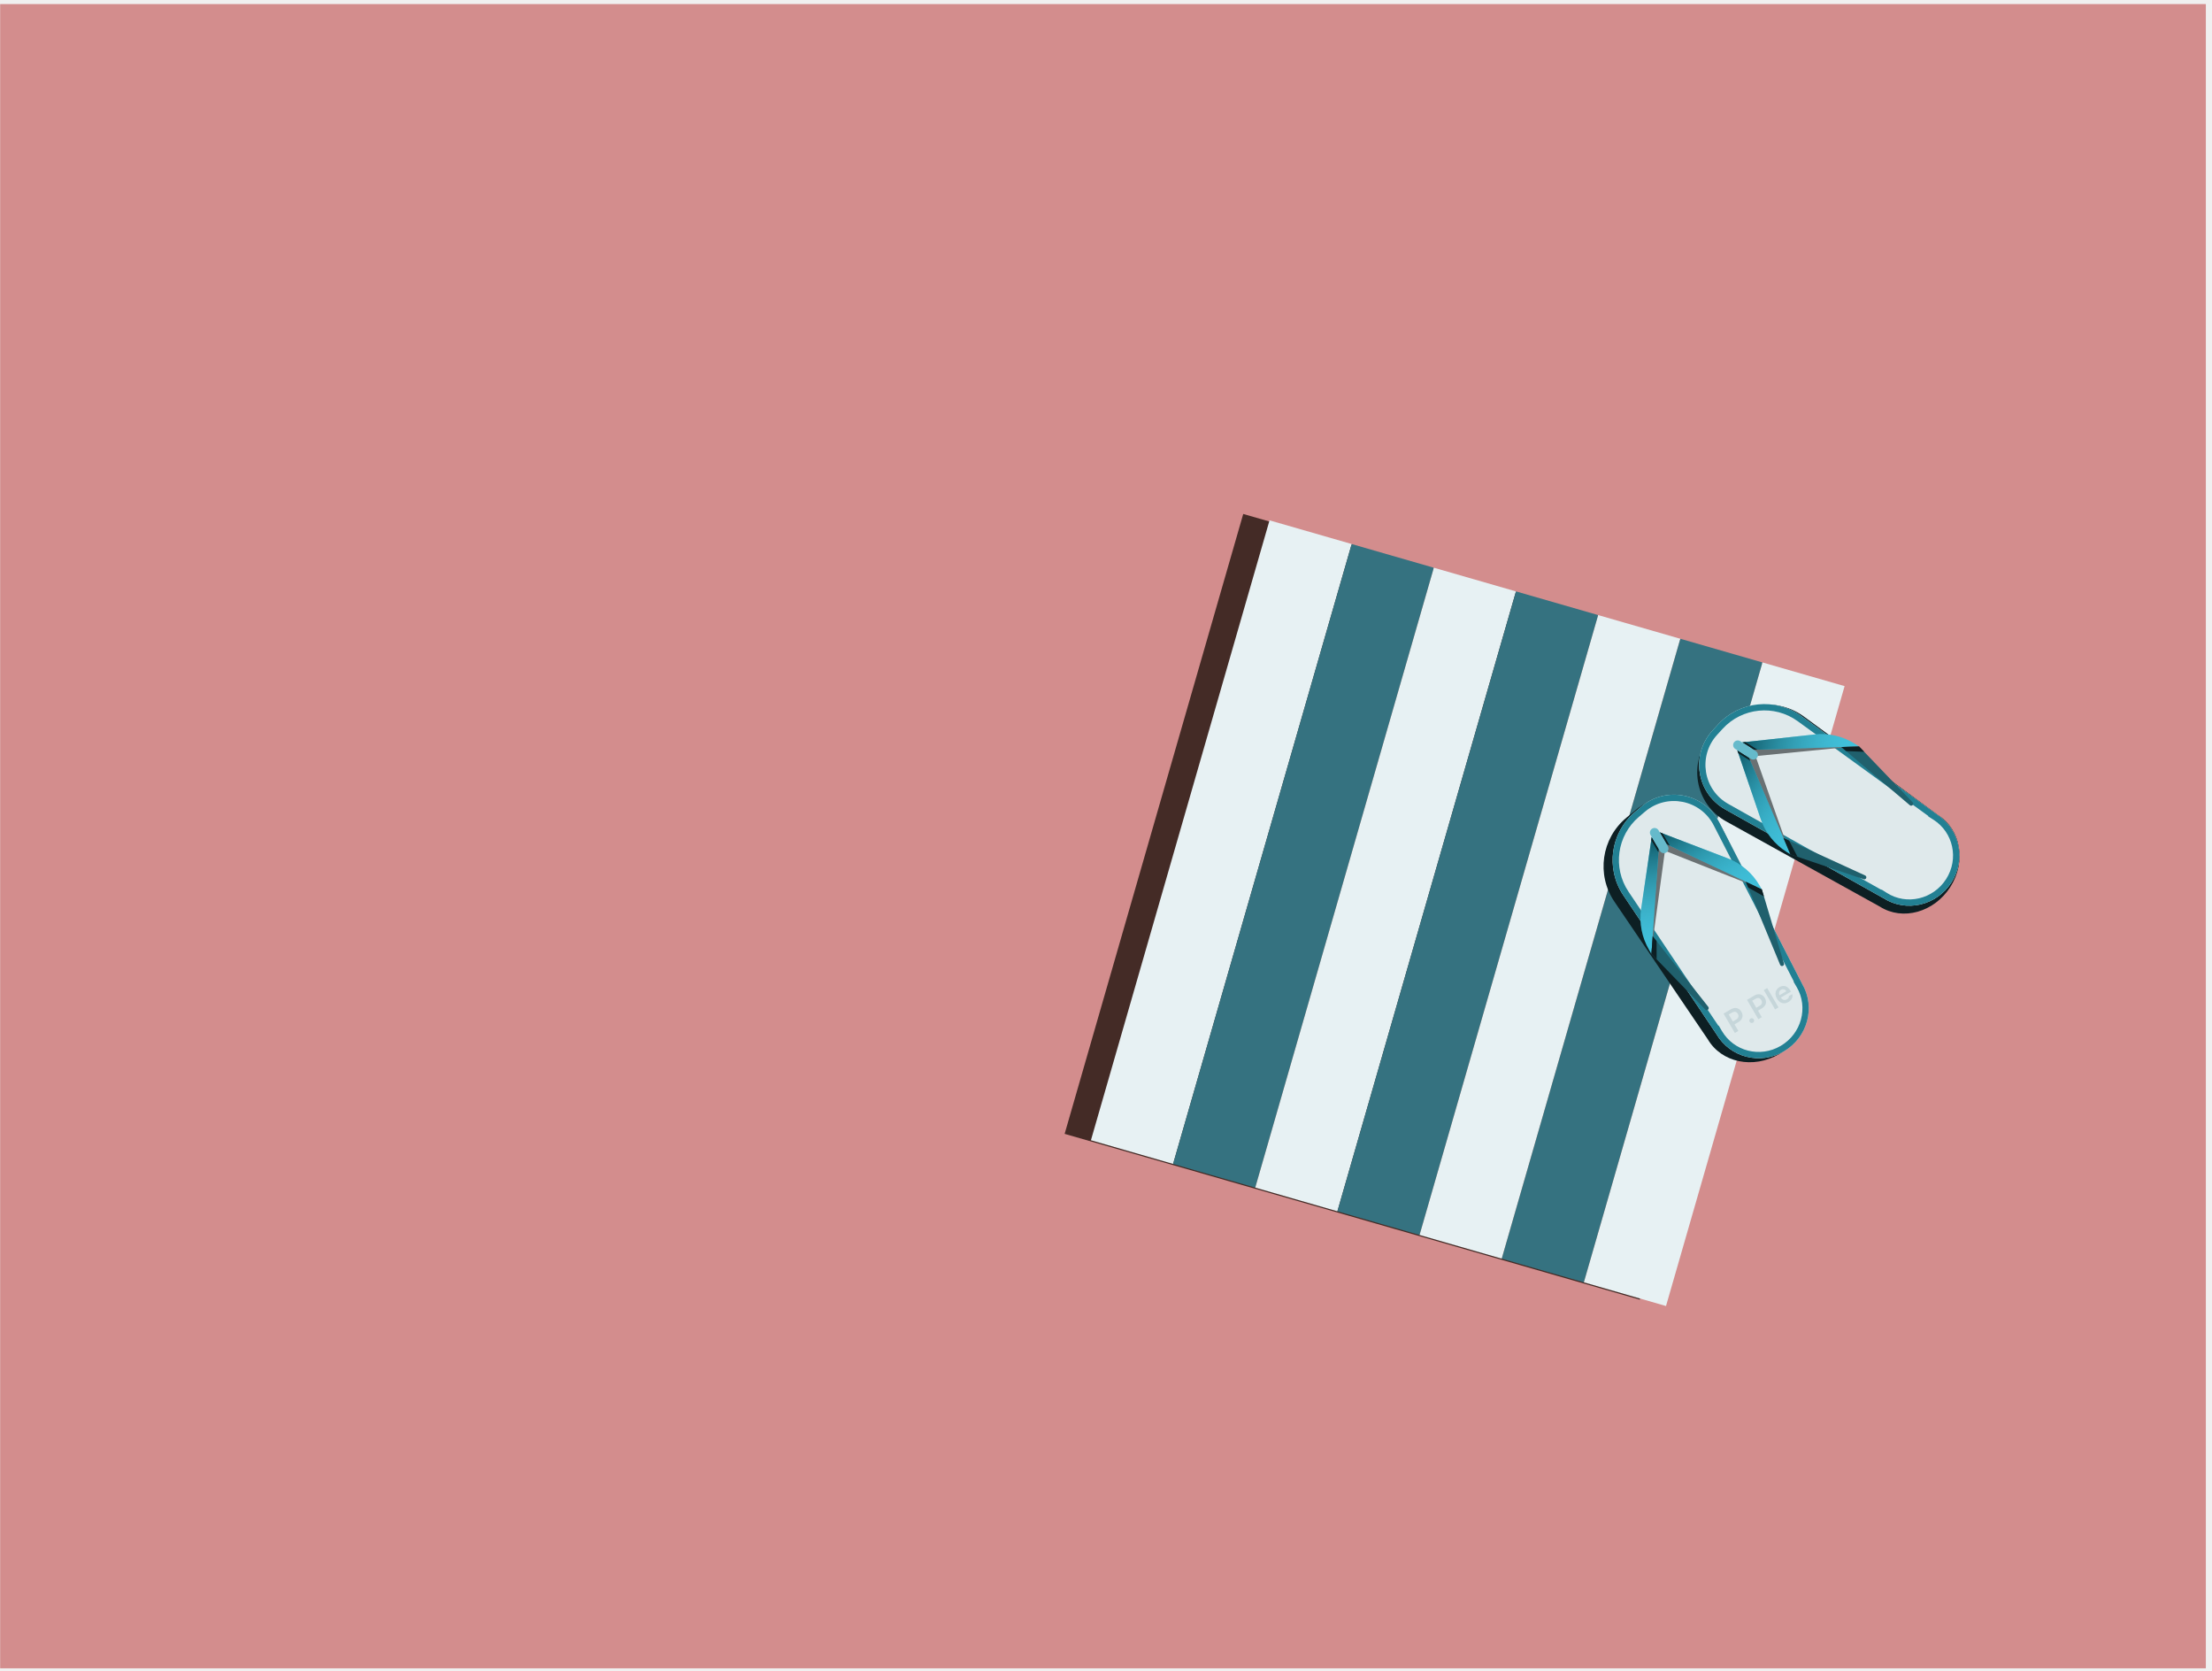
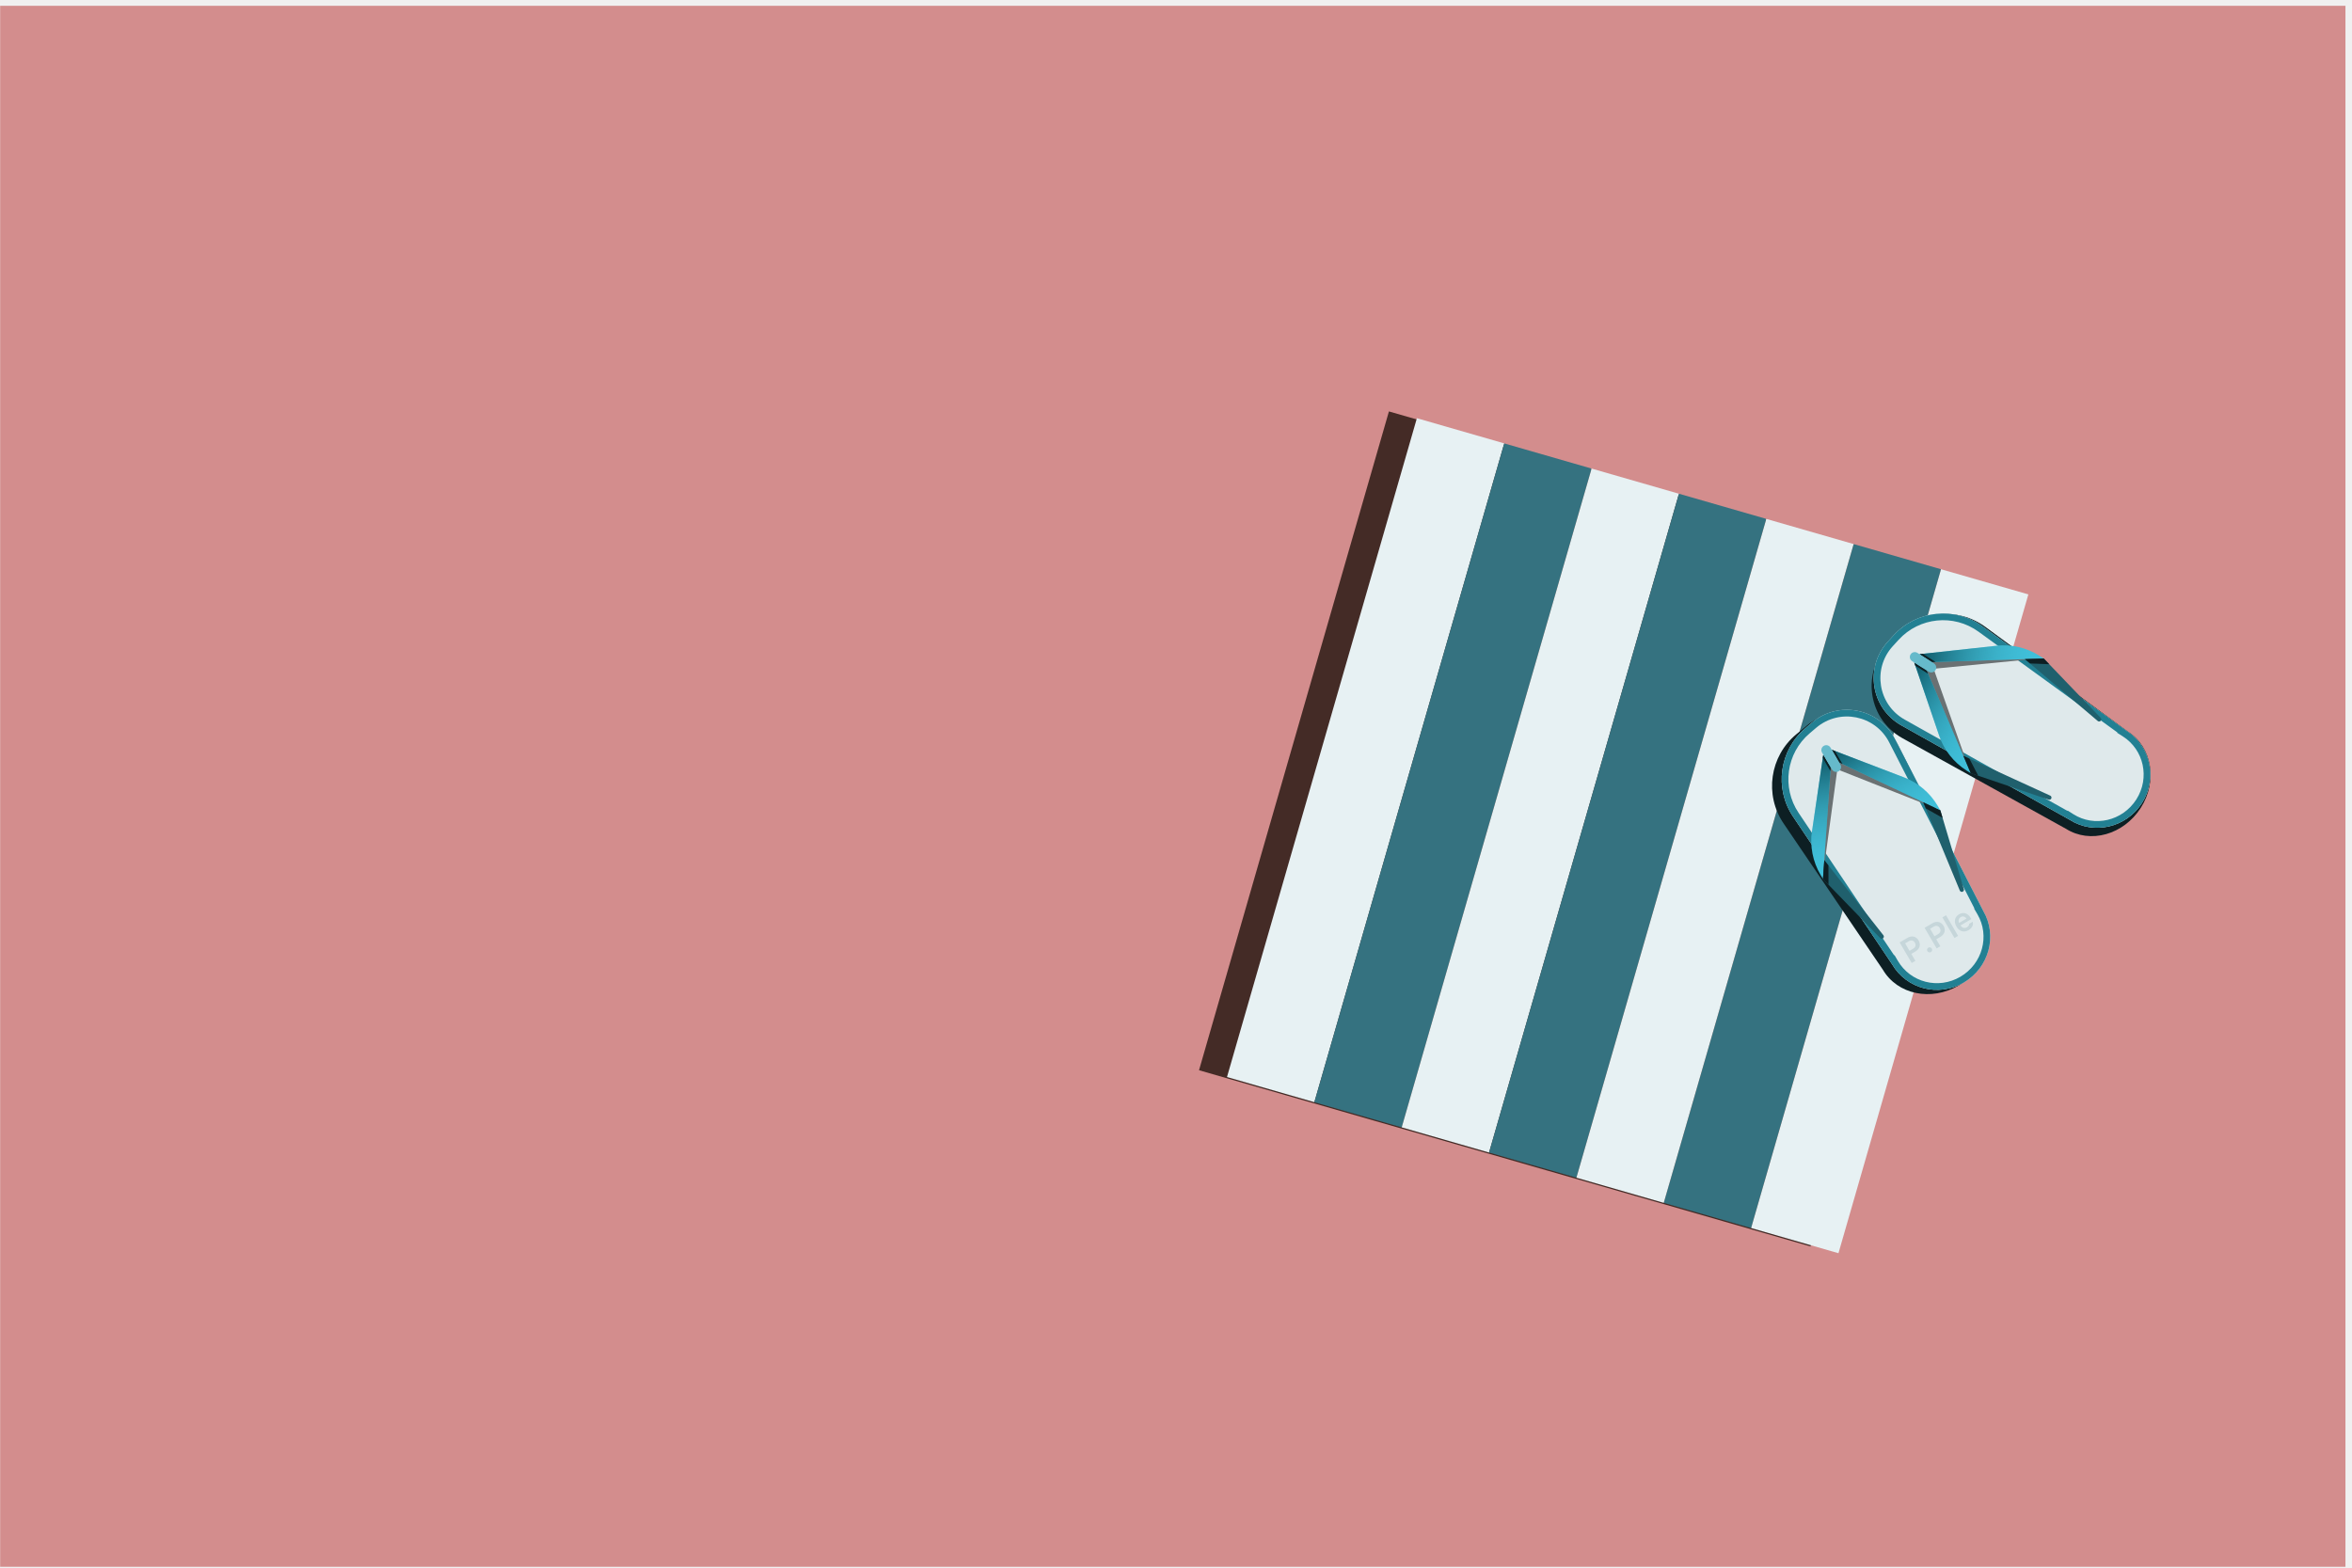
- <svg xmlns="http://www.w3.org/2000/svg" width="351" height="265" viewBox="0 0 351 265" fill="none">
-   <rect x="0.023" y="0.648" width="350" height="264" fill="#D38D8D" />
-   <path fill-rule="evenodd" clip-rule="evenodd" d="M197.276 81.531L210.312 85.287L210.312 85.286L223.348 89.043L195.008 187.38L181.972 183.623L181.972 183.624L168.936 179.867L197.276 81.531ZM236.385 92.801L223.348 89.044L195.008 187.381L208.044 191.138L236.385 92.801ZM236.386 92.8L249.42 96.556L249.42 96.556L262.456 100.313L234.116 198.65L221.082 194.893L221.082 194.894L208.045 191.137L236.386 92.8ZM275.493 104.071L262.457 100.314L234.117 198.651L247.153 202.408L275.493 104.071ZM288.529 107.828L275.493 104.071L247.153 202.408L260.189 206.165L288.529 107.828Z" fill="#442B26" />
-   <rect x="201.449" y="82.543" width="13.567" height="102.339" transform="rotate(16.0767 201.449 82.543)" fill="#E7F1F3" />
-   <rect x="214.484" y="86.303" width="13.567" height="102.339" transform="rotate(16.0767 214.484 86.3027)" fill="#357280" />
-   <rect x="227.52" y="90.059" width="13.567" height="102.339" transform="rotate(16.0767 227.52 90.0586)" fill="#E7F1F3" />
-   <rect x="240.557" y="93.814" width="13.567" height="102.339" transform="rotate(16.0767 240.557 93.8145)" fill="#357280" />
-   <rect x="266.629" y="101.328" width="13.567" height="102.339" transform="rotate(16.0767 266.629 101.328)" fill="#357280" />
-   <rect x="253.594" y="97.572" width="13.567" height="102.339" transform="rotate(16.0767 253.594 97.5723)" fill="#E7F1F3" />
-   <rect x="279.666" y="105.084" width="13.567" height="102.339" transform="rotate(16.0767 279.666 105.084)" fill="#E7F1F3" />
-   <path fill-rule="evenodd" clip-rule="evenodd" d="M258.088 129.706C254.106 132.99 253.278 138.766 256.177 143.036L270.987 164.858L270.988 164.858C273.152 168.555 278.192 169.628 282.303 167.221C286.414 164.814 288.001 159.861 285.837 156.165L285.838 156.164L273.225 131.273C270.649 126.192 264.027 124.808 259.633 128.432L258.088 129.706Z" fill="#0D1F23" />
-   <path fill-rule="evenodd" clip-rule="evenodd" d="M259.415 128.817C255.539 132.108 254.751 137.785 257.583 142.008L272.365 164.052L272.366 164.052C274.53 167.748 279.294 168.983 283.06 166.778C286.826 164.573 288.133 159.785 285.969 156.088L285.97 156.088L272.82 130.464C270.441 125.826 264.36 124.617 260.387 127.991L259.415 128.817Z" fill="#DFE9EB" />
-   <mask id="path-12-inside-1_505_16143" fill="white">
-     <path fill-rule="evenodd" clip-rule="evenodd" d="M259.415 128.817C255.539 132.108 254.751 137.785 257.583 142.008L272.365 164.052L272.366 164.052C274.53 167.748 279.294 168.983 283.06 166.778C286.826 164.573 288.133 159.785 285.969 156.088L285.97 156.088L272.82 130.464C270.441 125.826 264.36 124.617 260.387 127.991L259.415 128.817Z" />
+ <svg xmlns="http://www.w3.org/2000/svg" width="351" height="234" viewBox="0 0 351 234" fill="none">
+   <rect x="0.023" y="0.865" width="350" height="233" fill="#D38D8D" />
+   <path fill-rule="evenodd" clip-rule="evenodd" d="M207.276 61.411L220.312 65.168L220.312 65.167L233.348 68.924L205.008 167.261L191.972 163.504L191.972 163.505L178.936 159.748L207.276 61.411ZM246.385 72.682L233.348 68.925L205.008 167.262L218.044 171.019L246.385 72.682ZM246.386 72.681L259.42 76.437L259.42 76.437L272.456 80.194L244.116 178.531L231.082 174.774L231.082 174.775L218.045 171.018L246.386 72.681ZM285.493 83.951L272.457 80.195L244.117 178.531L257.153 182.288L285.493 83.951ZM298.529 87.709L285.493 83.952L257.153 182.289L270.189 186.046L298.529 87.709Z" fill="#442B26" />
+   <rect x="211.449" y="62.424" width="13.567" height="102.339" transform="rotate(16.0767 211.449 62.4238)" fill="#E7F1F3" />
+   <rect x="224.484" y="66.184" width="13.567" height="102.339" transform="rotate(16.0767 224.484 66.1836)" fill="#357280" />
+   <rect x="237.52" y="69.939" width="13.567" height="102.339" transform="rotate(16.0767 237.52 69.9395)" fill="#E7F1F3" />
+   <rect x="250.557" y="73.695" width="13.567" height="102.339" transform="rotate(16.0767 250.557 73.6953)" fill="#357280" />
+   <rect x="276.629" y="81.209" width="13.567" height="102.339" transform="rotate(16.0767 276.629 81.209)" fill="#357280" />
+   <rect x="263.594" y="77.453" width="13.567" height="102.339" transform="rotate(16.0767 263.594 77.4531)" fill="#E7F1F3" />
+   <rect x="289.666" y="84.965" width="13.567" height="102.339" transform="rotate(16.0767 289.666 84.9648)" fill="#E7F1F3" />
+   <path fill-rule="evenodd" clip-rule="evenodd" d="M268.088 109.587C264.106 112.871 263.278 118.646 266.177 122.917L280.987 144.739L280.988 144.739C283.152 148.435 288.192 149.509 292.303 147.102C296.414 144.695 298.001 139.742 295.837 136.045L295.838 136.045L283.225 111.154C280.649 106.072 274.027 104.688 269.633 108.313L268.088 109.587Z" fill="#0D1F23" />
+   <path fill-rule="evenodd" clip-rule="evenodd" d="M269.415 108.698C265.539 111.989 264.751 117.666 267.583 121.889L282.365 143.933L282.366 143.933C284.53 147.629 289.294 148.863 293.06 146.659C296.826 144.454 298.133 139.665 295.969 135.969L295.97 135.968L282.82 110.345C280.441 105.707 274.36 104.498 270.387 107.872L269.415 108.698Z" fill="#DFE9EB" />
+   <mask id="path-12-inside-1_569_27171" fill="white">
+     <path fill-rule="evenodd" clip-rule="evenodd" d="M269.415 108.698C265.539 111.989 264.751 117.666 267.583 121.889L282.365 143.933L282.366 143.933C284.53 147.629 289.294 148.863 293.06 146.659C296.826 144.454 298.133 139.665 295.969 135.969L295.97 135.968L282.82 110.345C280.441 105.707 274.36 104.498 270.387 107.872L269.415 108.698Z" />
  </mask>
-   <path d="M257.583 142.008L258.413 141.451L257.583 142.008ZM259.415 128.817L260.062 129.579L259.415 128.817ZM272.365 164.052L271.534 164.609L272.058 165.391L272.87 164.915L272.365 164.052ZM272.366 164.052L273.229 163.546L272.724 162.684L271.861 163.189L272.366 164.052ZM285.969 156.088L285.464 155.225L284.601 155.73L285.106 156.593L285.969 156.088ZM285.97 156.088L286.475 156.951L287.291 156.473L286.859 155.631L285.97 156.088ZM272.82 130.464L271.931 130.92L272.82 130.464ZM260.387 127.991L259.74 127.229L260.387 127.991ZM258.413 141.451C255.864 137.65 256.574 132.541 260.062 129.579L258.768 128.054C254.504 131.675 253.637 137.919 256.752 142.565L258.413 141.451ZM273.195 163.495L258.413 141.451L256.752 142.565L271.534 164.609L273.195 163.495ZM271.861 163.189L271.859 163.189L272.87 164.915L272.871 164.915L271.861 163.189ZM271.503 164.557C273.951 168.738 279.331 170.12 283.565 167.641L282.555 165.915C279.257 167.845 275.11 166.758 273.229 163.546L271.503 164.557ZM283.565 167.641C287.792 165.167 289.284 159.772 286.832 155.583L285.106 156.593C286.981 159.797 285.861 163.979 282.555 165.915L283.565 167.641ZM285.464 155.225L285.464 155.225L286.474 156.951L286.475 156.951L285.464 155.225ZM271.931 130.92L285.08 156.544L286.859 155.631L273.71 130.007L271.931 130.92ZM261.034 128.754C264.516 125.797 269.845 126.856 271.931 130.92L273.71 130.007C271.036 124.797 264.204 123.438 259.74 127.229L261.034 128.754ZM260.062 129.579L261.034 128.754L259.74 127.229L258.768 128.054L260.062 129.579Z" fill="#228093" mask="url(#path-12-inside-1_505_16143)" />
-   <path d="M262.836 134.043L264.154 135.248L262.086 150.474C261.069 148.736 260.696 146.695 261.032 144.71L262.836 134.043Z" fill="#6A7173" />
-   <path d="M264.059 133.326L264.464 135.065L278.754 140.714C277.736 138.977 276.139 137.653 274.243 136.974L264.059 133.326Z" fill="#6A7173" />
-   <path d="M262.096 132.775L263.199 134.66L262.056 151.335L261.681 150.695C260.53 148.731 260.084 146.434 260.416 144.182L262.096 132.775Z" fill="#40C0DA" />
-   <path d="M262.096 132.775L263.199 134.66L262.056 151.335L261.681 150.695C260.53 148.731 260.084 146.434 260.416 144.182L262.096 132.775Z" fill="url(#paint0_linear_505_16143)" />
-   <path d="M263.201 134.662L262.098 132.778L262.026 133.265C262.059 133.306 262.798 134.578 263.164 135.208L263.201 134.662Z" fill="#0D1F23" />
-   <path d="M270.589 160.142C270.788 160.347 271.135 160.208 271.138 159.923C271.139 159.85 271.115 159.779 271.07 159.722L262.248 148.51L262.05 151.325L270.589 160.142Z" fill="#20606D" />
-   <path d="M262.052 151.326L262.25 148.511L262.864 149.291L262.875 152.176L262.052 151.326Z" fill="#0D1F23" />
-   <path d="M283.074 152.835C283.155 153.109 282.865 153.344 282.614 153.207C282.55 153.172 282.5 153.116 282.472 153.049L277.014 139.868L279.566 141.073L283.074 152.835Z" fill="#20606D" />
-   <path d="M263.367 132.035L264.47 133.919L279.571 141.085L279.196 140.444C278.047 138.48 276.262 136.966 274.136 136.153L263.367 132.035Z" fill="#40C0DA" />
-   <path d="M263.367 132.035L264.47 133.919L279.571 141.085L279.196 140.444C278.047 138.48 276.262 136.966 274.136 136.153L263.367 132.035Z" fill="url(#paint1_linear_505_16143)" />
-   <path d="M264.468 133.919L263.365 132.035L263.825 132.211C263.845 132.259 264.592 133.526 264.962 134.153L264.468 133.919Z" fill="#0D1F23" />
-   <path d="M279.566 141.072L277.014 139.867L277.394 140.784L279.904 142.206L279.566 141.072Z" fill="#0D1F23" />
-   <rect x="261.539" y="131.816" width="1.465" height="4.396" rx="0.733" transform="rotate(-30.3463 261.539 131.816)" fill="#66BACB" />
-   <path d="M275.291 163.862L273.492 160.789L274.647 160.113C275.351 159.701 275.978 159.909 276.326 160.498C276.668 161.087 276.538 161.736 275.829 162.151L275.234 162.499L275.843 163.539L275.291 163.862ZM274.968 162.045L275.486 161.742C275.901 161.496 275.951 161.153 275.761 160.829C275.568 160.5 275.249 160.382 274.833 160.626L274.315 160.929L274.968 162.045Z" fill="#C6D6DA" />
-   <path d="M278.16 162.229C277.977 162.336 277.739 162.275 277.635 162.092C277.528 161.914 277.593 161.68 277.774 161.571C277.952 161.47 278.188 161.528 278.293 161.706C278.399 161.889 278.336 162.126 278.16 162.229Z" fill="#C6D6DA" />
-   <path d="M279.014 161.683L277.215 158.61L278.369 157.934C279.074 157.521 279.701 157.73 280.048 158.319C280.39 158.908 280.26 159.557 279.551 159.972L278.957 160.32L279.566 161.36L279.014 161.683ZM278.691 159.866L279.209 159.562C279.624 159.317 279.674 158.974 279.484 158.649C279.291 158.32 278.971 158.203 278.555 158.446L278.038 158.749L278.691 159.866Z" fill="#C6D6DA" />
-   <path d="M280.415 156.736L282.215 159.809L281.671 160.127L279.872 157.054L280.415 156.736Z" fill="#C6D6DA" />
-   <path d="M283.783 158.954C283.089 159.36 282.391 159.147 281.969 158.426C281.551 157.712 281.701 156.975 282.359 156.59C282.924 156.259 283.619 156.328 284.093 157.137L284.192 157.306L282.583 158.248C282.822 158.636 283.19 158.734 283.539 158.527C283.778 158.39 283.877 158.195 283.866 158.016L284.397 157.705C284.533 158.161 284.318 158.641 283.783 158.954ZM282.369 157.878L283.458 157.24C283.272 156.927 282.926 156.822 282.614 157.005C282.289 157.195 282.217 157.574 282.369 157.878Z" fill="#C6D6DA" />
-   <path fill-rule="evenodd" clip-rule="evenodd" d="M272.891 115.111C276.32 111.254 282.122 110.64 286.283 113.695L307.54 129.303L307.54 129.303C311.154 131.602 312.04 136.679 309.482 140.698C306.925 144.717 301.917 146.119 298.303 143.821L298.302 143.823L273.896 130.295C268.913 127.534 267.776 120.865 271.561 116.608L272.891 115.111Z" fill="#0D1F23" />
-   <path fill-rule="evenodd" clip-rule="evenodd" d="M272.603 114.942C276.036 111.191 281.738 110.613 285.854 113.6L307.335 129.189L307.334 129.19C310.947 131.49 312.004 136.296 309.661 139.977C307.319 143.659 302.486 144.787 298.872 142.488L298.871 142.489L273.753 128.399C269.206 125.849 268.223 119.728 271.742 115.883L272.603 114.942Z" fill="#DFE9EB" />
-   <mask id="path-28-inside-2_505_16143" fill="white">
-     <path fill-rule="evenodd" clip-rule="evenodd" d="M272.603 114.942C276.036 111.191 281.738 110.613 285.854 113.6L307.335 129.189L307.334 129.19C310.947 131.49 312.004 136.296 309.661 139.977C307.319 143.659 302.486 144.787 298.872 142.488L298.871 142.489L273.753 128.399C269.206 125.849 268.223 119.728 271.742 115.883L272.603 114.942Z" />
+   <path d="M267.583 121.889L268.413 121.332L267.583 121.889ZM269.415 108.698L270.062 109.46L270.062 109.46L269.415 108.698ZM282.365 143.933L281.534 144.49L282.058 145.272L282.87 144.796L282.365 143.933ZM282.366 143.933L283.229 143.427L282.724 142.564L281.861 143.07L282.366 143.933ZM295.969 135.969L295.464 135.106L294.601 135.611L295.106 136.474L295.969 135.969ZM295.97 135.968L296.475 136.831L297.291 136.354L296.859 135.512L295.97 135.968ZM282.82 110.345L281.931 110.801L281.931 110.801L282.82 110.345ZM270.387 107.872L269.74 107.11L269.74 107.11L270.387 107.872ZM268.413 121.332C265.864 117.531 266.574 112.422 270.062 109.46L268.768 107.935C264.504 111.556 263.637 117.8 266.752 122.446L268.413 121.332ZM283.195 143.376L268.413 121.332L266.752 122.446L281.534 144.49L283.195 143.376ZM281.861 143.07L281.859 143.07L282.87 144.796L282.871 144.796L281.861 143.07ZM281.503 144.438C283.951 148.619 289.331 150.001 293.565 147.522L292.555 145.796C289.257 147.726 285.11 146.639 283.229 143.427L281.503 144.438ZM293.565 147.522C297.792 145.047 299.284 139.653 296.832 135.464L295.106 136.474C296.981 139.678 295.861 143.86 292.555 145.796L293.565 147.522ZM295.464 135.105L295.464 135.106L296.474 136.832L296.475 136.831L295.464 135.105ZM281.931 110.801L295.08 136.425L296.859 135.512L283.71 109.888L281.931 110.801ZM271.034 108.634C274.516 105.677 279.845 106.737 281.931 110.801L283.71 109.888C281.036 104.677 274.204 103.319 269.74 107.11L271.034 108.634ZM270.062 109.46L271.034 108.634L269.74 107.11L268.768 107.935L270.062 109.46Z" fill="#228093" mask="url(#path-12-inside-1_569_27171)" />
+   <path d="M272.836 113.924L274.154 115.129L272.086 130.355V130.355C271.069 128.617 270.696 126.576 271.032 124.591L272.836 113.924Z" fill="#6A7173" />
+   <path d="M274.059 113.207L274.464 114.946L288.754 120.595V120.595C287.736 118.858 286.139 117.533 284.243 116.854L274.059 113.207Z" fill="#6A7173" />
+   <path d="M272.096 112.656L273.199 114.54L272.056 131.216L271.681 130.576C270.53 128.612 270.084 126.315 270.416 124.063L272.096 112.656Z" fill="#40C0DA" />
+   <path d="M272.096 112.656L273.199 114.54L272.056 131.216L271.681 130.576C270.53 128.612 270.084 126.315 270.416 124.063L272.096 112.656Z" fill="url(#paint0_linear_569_27171)" />
+   <path d="M273.201 114.543L272.098 112.659L272.026 113.146C272.059 113.187 272.798 114.458 273.164 115.089L273.201 114.543Z" fill="#0D1F23" />
+   <path d="M280.589 140.022C280.788 140.227 281.135 140.089 281.138 139.804V139.804C281.139 139.731 281.115 139.66 281.07 139.603L272.248 128.391L272.05 131.206L280.589 140.022Z" fill="#20606D" />
+   <path d="M272.052 131.207L272.25 128.392L272.864 129.172L272.875 132.057L272.052 131.207Z" fill="#0D1F23" />
+   <path d="M293.074 132.716C293.155 132.989 292.865 133.224 292.614 133.087V133.087C292.55 133.052 292.5 132.997 292.472 132.929L287.014 119.749L289.566 120.954L293.074 132.716Z" fill="#20606D" />
+   <path d="M273.367 111.916L274.47 113.8L289.571 120.966L289.196 120.325C288.047 118.361 286.262 116.847 284.136 116.034L273.367 111.916Z" fill="#40C0DA" />
+   <path d="M273.367 111.916L274.47 113.8L289.571 120.966L289.196 120.325C288.047 118.361 286.262 116.847 284.136 116.034L273.367 111.916Z" fill="url(#paint1_linear_569_27171)" />
+   <path d="M274.468 113.8L273.365 111.915L273.825 112.091C273.845 112.14 274.592 113.407 274.962 114.034L274.468 113.8Z" fill="#0D1F23" />
+   <path d="M289.566 120.953L287.014 119.748L287.394 120.665L289.904 122.087L289.566 120.953Z" fill="#0D1F23" />
+   <rect x="271.539" y="111.697" width="1.465" height="4.396" rx="0.733" transform="rotate(-30.3463 271.539 111.697)" fill="#66BACB" />
+   <path d="M285.291 143.743L283.492 140.67L284.647 139.994C285.351 139.581 285.978 139.79 286.326 140.379C286.668 140.968 286.538 141.617 285.829 142.032L285.234 142.38L285.843 143.42L285.291 143.743ZM284.968 141.926L285.486 141.623C285.901 141.377 285.951 141.034 285.761 140.71C285.568 140.381 285.249 140.263 284.833 140.506L284.315 140.81L284.968 141.926Z" fill="#C6D6DA" />
+   <path d="M288.16 142.11C287.977 142.216 287.739 142.156 287.635 141.972C287.528 141.795 287.593 141.561 287.774 141.452C287.952 141.351 288.188 141.409 288.293 141.587C288.399 141.77 288.336 142.007 288.16 142.11Z" fill="#C6D6DA" />
+   <path d="M289.014 141.564L287.215 138.491L288.369 137.815C289.074 137.402 289.701 137.611 290.048 138.2C290.39 138.789 290.26 139.438 289.551 139.853L288.957 140.201L289.566 141.241L289.014 141.564ZM288.691 139.747L289.209 139.443C289.624 139.198 289.674 138.855 289.484 138.53C289.291 138.201 288.971 138.083 288.555 138.327L288.038 138.63L288.691 139.747Z" fill="#C6D6DA" />
+   <path d="M290.415 136.617L292.215 139.69L291.671 140.008L289.872 136.935L290.415 136.617Z" fill="#C6D6DA" />
+   <path d="M293.783 138.835C293.089 139.241 292.391 139.028 291.969 138.306C291.551 137.593 291.701 136.856 292.359 136.471C292.924 136.14 293.619 136.209 294.093 137.017L294.192 137.187L292.583 138.129C292.822 138.517 293.19 138.615 293.539 138.408C293.778 138.271 293.877 138.076 293.866 137.897L294.397 137.586C294.533 138.042 294.318 138.521 293.783 138.835ZM292.369 137.759L293.458 137.121C293.272 136.808 292.926 136.703 292.614 136.886C292.289 137.076 292.217 137.454 292.369 137.759Z" fill="#C6D6DA" />
+   <path fill-rule="evenodd" clip-rule="evenodd" d="M282.891 94.992C286.32 91.135 292.122 90.521 296.283 93.576L317.54 109.184L317.54 109.184C321.154 111.483 322.04 116.559 319.482 120.579C316.925 124.598 311.917 126 308.303 123.701L308.302 123.704L283.896 110.176C278.913 107.415 277.776 100.746 281.561 96.488L282.891 94.992Z" fill="#0D1F23" />
+   <path fill-rule="evenodd" clip-rule="evenodd" d="M282.603 94.823C286.036 91.072 291.738 90.494 295.854 93.481L317.335 109.07L317.334 109.071C320.947 111.371 322.004 116.177 319.661 119.858C317.319 123.54 312.486 124.668 308.872 122.369L308.871 122.37L283.753 108.28C279.206 105.73 278.223 99.609 281.742 95.764L282.603 94.823Z" fill="#DFE9EB" />
+   <mask id="path-28-inside-2_569_27171" fill="white">
+     <path fill-rule="evenodd" clip-rule="evenodd" d="M282.603 94.823C286.036 91.072 291.738 90.494 295.854 93.481L317.335 109.07L317.334 109.071C320.947 111.371 322.004 116.177 319.661 119.858C317.319 123.54 312.486 124.668 308.872 122.369L308.871 122.37L283.753 108.28C279.206 105.73 278.223 99.609 281.742 95.764L282.603 94.823Z" />
  </mask>
-   <path d="M285.854 113.6L286.441 112.791L285.854 113.6ZM272.603 114.942L273.341 115.617L272.603 114.942ZM307.335 129.189L307.922 128.379L308.684 128.932L308.179 129.726L307.335 129.189ZM307.334 129.19L306.797 130.033L305.954 129.496L306.491 128.653L307.334 129.19ZM298.872 142.488L298.028 141.951L298.565 141.108L299.409 141.645L298.872 142.488ZM298.871 142.489L299.715 143.026L299.207 143.824L298.382 143.361L298.871 142.489ZM273.753 128.399L274.242 127.527L273.753 128.399ZM271.742 115.883L271.005 115.208L271.742 115.883ZM285.266 114.409C281.562 111.721 276.431 112.241 273.341 115.617L271.866 114.267C275.642 110.141 281.914 109.505 286.441 112.791L285.266 114.409ZM306.748 129.998L285.266 114.409L286.441 112.791L307.922 128.379L306.748 129.998ZM306.491 128.653L306.491 128.652L308.179 129.726L308.178 129.727L306.491 128.653ZM307.871 128.346C311.958 130.948 313.139 136.374 310.505 140.514L308.818 139.44C310.869 136.217 309.937 132.032 306.797 130.033L307.871 128.346ZM310.505 140.514C307.876 144.645 302.431 145.937 298.335 143.332L299.409 141.645C302.54 143.637 306.761 142.672 308.818 139.44L310.505 140.514ZM298.028 141.952L298.028 141.951L299.715 143.025L299.715 143.026L298.028 141.952ZM274.242 127.527L299.361 141.617L298.382 143.361L273.263 129.271L274.242 127.527ZM272.48 116.558C269.396 119.928 270.258 125.292 274.242 127.527L273.263 129.271C268.155 126.406 267.051 119.529 271.005 115.208L272.48 116.558ZM273.341 115.617L272.48 116.558L271.005 115.208L271.866 114.267L273.341 115.617Z" fill="#228093" mask="url(#path-28-inside-2_505_16143)" />
-   <path d="M277.702 118.554L278.856 119.915L294.149 118.413C292.45 117.332 290.424 116.884 288.428 117.146L277.702 118.554Z" fill="#6A7173" />
-   <path d="M276.939 119.749L278.662 120.218L283.778 134.708C282.079 133.626 280.815 131.981 280.207 130.062L276.939 119.749Z" fill="#6A7173" />
-   <path d="M276.462 117.768L278.304 118.94L295.011 118.415L294.385 118.017C292.465 116.794 290.186 116.263 287.923 116.511L276.462 117.768Z" fill="#40C0DA" />
-   <path d="M276.462 117.768L278.304 118.94L295.011 118.415L294.385 118.017C292.465 116.794 290.186 116.263 287.923 116.511L276.462 117.768Z" fill="url(#paint2_linear_505_16143)" />
-   <path d="M278.305 118.94L276.463 117.768L276.953 117.714C276.993 117.748 278.236 118.534 278.852 118.923L278.305 118.94Z" fill="#0D1F23" />
-   <path d="M303.494 127.271C303.691 127.477 303.54 127.819 303.255 127.811C303.182 127.809 303.112 127.783 303.056 127.736L292.179 118.504L294.999 118.411L303.494 127.271Z" fill="#20606D" />
-   <path d="M295.001 118.41L292.181 118.504L292.937 119.146L295.82 119.264L295.001 118.41Z" fill="#0D1F23" />
-   <path d="M295.731 139.473C296.001 139.565 296.247 139.283 296.119 139.028C296.087 138.963 296.033 138.911 295.967 138.88L282.997 132.937L284.107 135.532L295.731 139.473Z" fill="#20606D" />
-   <path d="M275.675 119.009L277.517 120.182L284.118 135.538L283.492 135.14C281.571 133.919 280.124 132.079 279.391 129.924L275.675 119.009Z" fill="#40C0DA" />
-   <path d="M275.675 119.009L277.517 120.182L284.118 135.538L283.492 135.14C281.571 133.919 280.124 132.079 279.391 129.924L275.675 119.009Z" fill="url(#paint3_linear_505_16143)" />
-   <path d="M277.515 120.182L275.673 119.01L275.832 119.476C275.88 119.497 277.118 120.291 277.731 120.684L277.515 120.182Z" fill="#0D1F23" />
-   <path d="M284.104 135.531L282.995 132.937L283.897 133.35L285.225 135.911L284.104 135.531Z" fill="#0D1F23" />
-   <rect width="1.465" height="4.396" rx="0.733" transform="matrix(-0.536859 0.843672 0.843672 0.536859 275.523 117.176)" fill="#66BACB" />
+   <path d="M295.854 93.481L295.266 94.29L295.854 93.481ZM282.603 94.823L283.341 95.498L283.341 95.498L282.603 94.823ZM317.335 109.07L317.922 108.26L318.684 108.813L318.179 109.606L317.335 109.07ZM317.334 109.071L316.797 109.914L315.954 109.377L316.491 108.534L317.334 109.071ZM308.872 122.369L308.028 121.832L308.565 120.989L309.409 121.525L308.872 122.369ZM308.871 122.37L309.715 122.907L309.207 123.705L308.382 123.242L308.871 122.37ZM283.753 108.28L284.242 107.408L283.753 108.28ZM281.742 95.764L281.005 95.089L281.005 95.089L281.742 95.764ZM295.266 94.29C291.562 91.602 286.431 92.122 283.341 95.498L281.866 94.148C285.642 90.021 291.914 89.386 296.441 92.671L295.266 94.29ZM316.748 109.879L295.266 94.29L296.441 92.671L317.922 108.26L316.748 109.879ZM316.491 108.534L316.491 108.533L318.179 109.606L318.178 109.607L316.491 108.534ZM317.871 108.227C321.958 110.829 323.139 116.255 320.505 120.395L318.818 119.321C320.869 116.098 319.937 111.913 316.797 109.914L317.871 108.227ZM320.505 120.395C317.876 124.526 312.431 125.818 308.335 123.213L309.409 121.525C312.54 123.518 316.761 122.553 318.818 119.321L320.505 120.395ZM308.028 121.833L308.028 121.832L309.715 122.906L309.715 122.907L308.028 121.833ZM284.242 107.408L309.361 121.498L308.382 123.242L283.263 109.152L284.242 107.408ZM282.48 96.439C279.396 99.809 280.258 105.173 284.242 107.408L283.263 109.152C278.155 106.287 277.051 99.409 281.005 95.089L282.48 96.439ZM283.341 95.498L282.48 96.439L281.005 95.089L281.866 94.148L283.341 95.498Z" fill="#228093" mask="url(#path-28-inside-2_569_27171)" />
+   <path d="M287.702 98.434L288.856 99.796L304.149 98.294V98.294C302.45 97.213 300.424 96.765 298.428 97.027L287.702 98.434Z" fill="#6A7173" />
+   <path d="M286.939 99.63L288.662 100.099L293.778 114.589V114.589C292.079 113.507 290.815 111.862 290.207 109.943L286.939 99.63Z" fill="#6A7173" />
+   <path d="M286.462 97.649L288.304 98.821L305.011 98.296L304.385 97.898C302.465 96.675 300.186 96.144 297.923 96.392L286.462 97.649Z" fill="#40C0DA" />
+   <path d="M286.462 97.649L288.304 98.821L305.011 98.296L304.385 97.898C302.465 96.675 300.186 96.144 297.923 96.392L286.462 97.649Z" fill="url(#paint2_linear_569_27171)" />
+   <path d="M288.305 98.821L286.463 97.649L286.953 97.595C286.993 97.629 288.236 98.415 288.852 98.804L288.305 98.821Z" fill="#0D1F23" />
+   <path d="M313.494 107.152C313.691 107.358 313.54 107.7 313.255 107.692V107.692C313.182 107.69 313.112 107.664 313.056 107.616L302.179 98.385L304.999 98.291L313.494 107.152Z" fill="#20606D" />
+   <path d="M305.001 98.291L302.181 98.385L302.937 99.027L305.82 99.145L305.001 98.291Z" fill="#0D1F23" />
+   <path d="M305.731 119.354C306.001 119.446 306.247 119.164 306.119 118.909V118.909C306.087 118.844 306.033 118.792 305.967 118.761L292.997 112.818L294.107 115.413L305.731 119.354Z" fill="#20606D" />
+   <path d="M285.675 98.89L287.517 100.062L294.118 115.419L293.492 115.021C291.571 113.799 290.124 111.96 289.391 109.805L285.675 98.89Z" fill="#40C0DA" />
+   <path d="M285.675 98.89L287.517 100.062L294.118 115.419L293.492 115.021C291.571 113.799 290.124 111.96 289.391 109.805L285.675 98.89Z" fill="url(#paint3_linear_569_27171)" />
+   <path d="M287.515 100.062L285.673 98.89L285.832 99.357C285.88 99.378 287.118 100.171 287.731 100.565L287.515 100.062Z" fill="#0D1F23" />
+   <path d="M294.104 115.412L292.995 112.818L293.897 113.231L295.225 115.792L294.104 115.412Z" fill="#0D1F23" />
+   <rect width="1.465" height="4.396" rx="0.733" transform="matrix(-0.536859 0.843672 0.843672 0.536859 285.523 97.0566)" fill="#66BACB" />
  <defs>
-     <linearGradient id="paint0_linear_505_16143" x1="262.096" y1="132.775" x2="264.162" y2="149.682" gradientUnits="userSpaceOnUse">
+     <linearGradient id="paint0_linear_569_27171" x1="272.096" y1="112.656" x2="274.162" y2="129.563" gradientUnits="userSpaceOnUse">
      <stop stop-color="#0D5564" />
      <stop offset="1" stop-color="#41B0C6" stop-opacity="0" />
    </linearGradient>
-     <linearGradient id="paint1_linear_505_16143" x1="267.428" y1="129.657" x2="275.51" y2="143.462" gradientUnits="userSpaceOnUse">
+     <linearGradient id="paint1_linear_569_27171" x1="277.428" y1="109.538" x2="285.51" y2="123.343" gradientUnits="userSpaceOnUse">
      <stop stop-color="#0D5564" />
      <stop offset="1" stop-color="#40BFD8" stop-opacity="0" />
    </linearGradient>
-     <linearGradient id="paint2_linear_505_16143" x1="276.462" y1="117.768" x2="293.281" y2="120.459" gradientUnits="userSpaceOnUse">
+     <linearGradient id="paint2_linear_569_27171" x1="286.462" y1="97.649" x2="303.281" y2="100.34" gradientUnits="userSpaceOnUse">
      <stop stop-color="#0D5564" />
      <stop offset="1" stop-color="#41B0C6" stop-opacity="0" />
    </linearGradient>
-     <linearGradient id="paint3_linear_505_16143" x1="273.148" y1="122.98" x2="286.644" y2="131.568" gradientUnits="userSpaceOnUse">
+     <linearGradient id="paint3_linear_569_27171" x1="283.148" y1="102.861" x2="296.644" y2="111.449" gradientUnits="userSpaceOnUse">
      <stop stop-color="#0D5564" />
      <stop offset="1" stop-color="#40BFD8" stop-opacity="0" />
    </linearGradient>
  </defs>
</svg>
